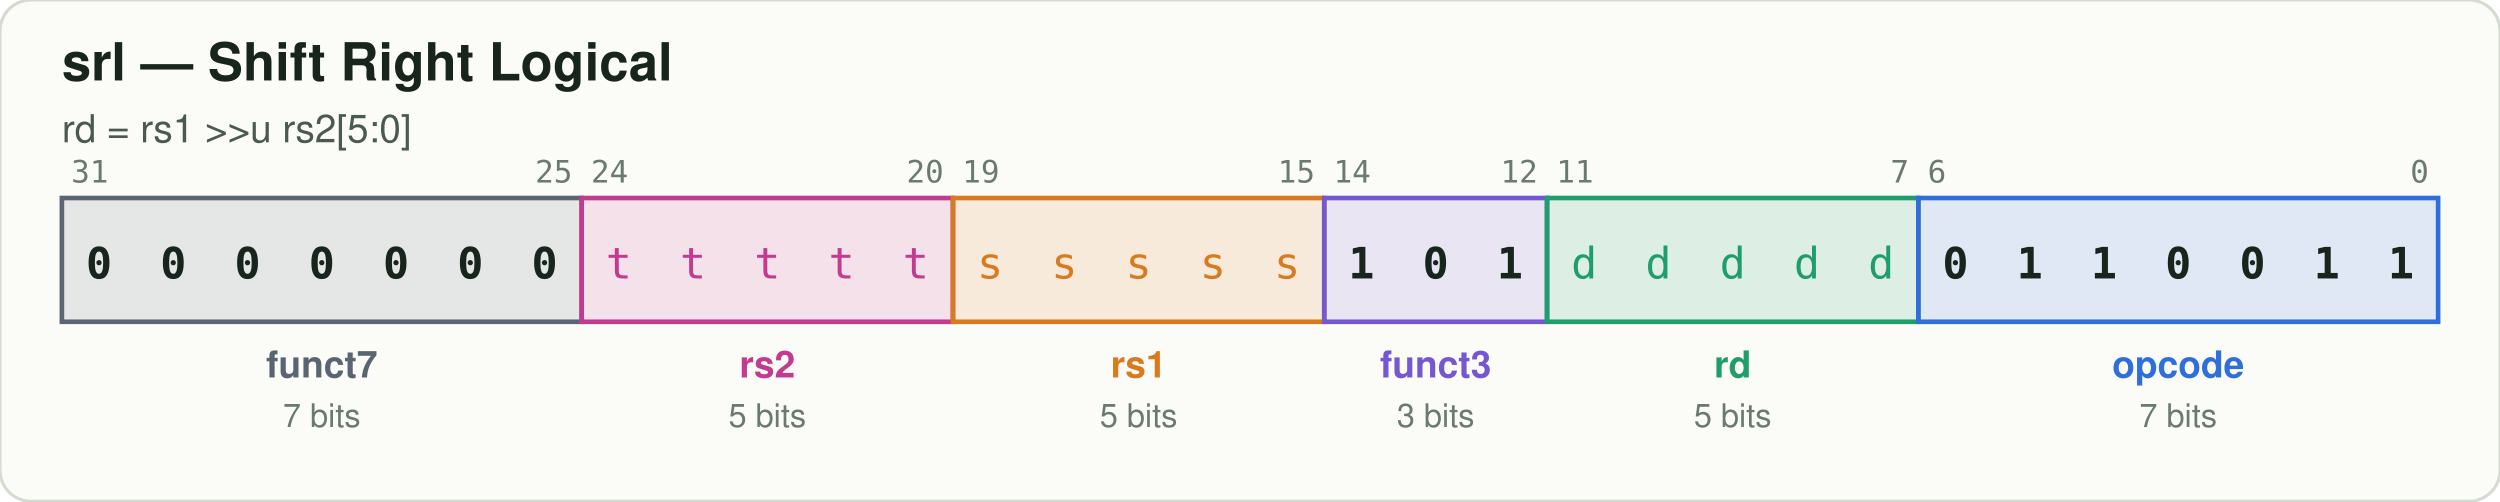
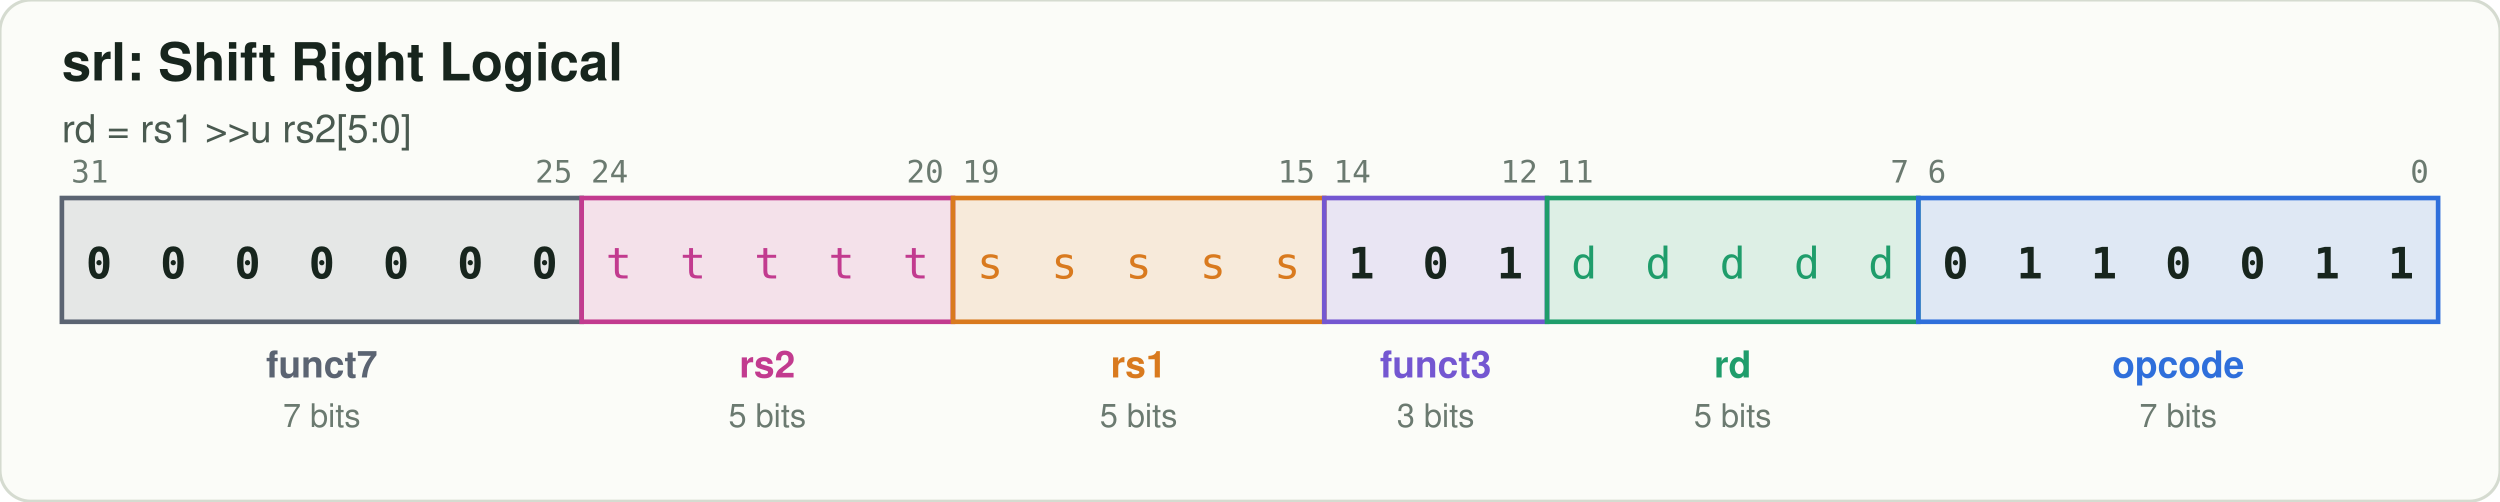
<svg xmlns="http://www.w3.org/2000/svg" viewBox="0 0 808 162" width="808" height="162">
  <rect width="100%" height="100%" rx="10" fill="#FBFCF8" stroke="#D5DBD0" />
-   <text x="20" y="26" font-family="'IBM Plex Sans','Segoe UI',Helvetica,Arial,sans-serif" font-size="17" font-weight="600" fill="#17251D">srl — Shift Right Logical</text>
+   <text x="20" y="26" font-family="'IBM Plex Sans','Segoe UI',Helvetica,Arial,sans-serif" font-size="17" font-weight="600" fill="#17251D">srl: Shift Right Logical</text>
  <text x="20" y="46" font-family="'IBM Plex Sans','Segoe UI',Helvetica,Arial,sans-serif" font-size="12.5" fill="#4A5A50">rd = rs1 &gt;&gt;u rs2[5:0]</text>
  <rect x="20" y="64" width="168" height="40" fill="#5B6472" fill-opacity="0.14" stroke="#5B6472" stroke-width="1.5" />
  <text x="32" y="90" text-anchor="middle" font-family="'IBM Plex Mono','SFMono-Regular',Consolas,monospace" font-size="14" font-weight="700" fill="#17251D">0</text>
  <text x="56" y="90" text-anchor="middle" font-family="'IBM Plex Mono','SFMono-Regular',Consolas,monospace" font-size="14" font-weight="700" fill="#17251D">0</text>
  <text x="80" y="90" text-anchor="middle" font-family="'IBM Plex Mono','SFMono-Regular',Consolas,monospace" font-size="14" font-weight="700" fill="#17251D">0</text>
  <text x="104" y="90" text-anchor="middle" font-family="'IBM Plex Mono','SFMono-Regular',Consolas,monospace" font-size="14" font-weight="700" fill="#17251D">0</text>
  <text x="128" y="90" text-anchor="middle" font-family="'IBM Plex Mono','SFMono-Regular',Consolas,monospace" font-size="14" font-weight="700" fill="#17251D">0</text>
  <text x="152" y="90" text-anchor="middle" font-family="'IBM Plex Mono','SFMono-Regular',Consolas,monospace" font-size="14" font-weight="700" fill="#17251D">0</text>
  <text x="176" y="90" text-anchor="middle" font-family="'IBM Plex Mono','SFMono-Regular',Consolas,monospace" font-size="14" font-weight="700" fill="#17251D">0</text>
  <text x="23" y="59" font-family="'IBM Plex Mono','SFMono-Regular',Consolas,monospace" font-size="10" fill="#6B7A70">31</text>
  <text x="185" y="59" text-anchor="end" font-family="'IBM Plex Mono','SFMono-Regular',Consolas,monospace" font-size="10" fill="#6B7A70">25</text>
  <text x="104" y="122" text-anchor="middle" font-family="'IBM Plex Sans','Segoe UI',Helvetica,Arial,sans-serif" font-size="12" font-weight="600" fill="#5B6472">funct7</text>
  <text x="104" y="138" text-anchor="middle" font-family="'IBM Plex Sans','Segoe UI',Helvetica,Arial,sans-serif" font-size="10.5" fill="#6B7A70">7 bits</text>
  <rect x="188" y="64" width="120" height="40" fill="#C23B8F" fill-opacity="0.14" stroke="#C23B8F" stroke-width="1.5" />
  <text x="200" y="90" text-anchor="middle" font-family="'IBM Plex Mono','SFMono-Regular',Consolas,monospace" font-size="14" font-weight="400" fill="#C23B8F">t</text>
  <text x="224" y="90" text-anchor="middle" font-family="'IBM Plex Mono','SFMono-Regular',Consolas,monospace" font-size="14" font-weight="400" fill="#C23B8F">t</text>
  <text x="248" y="90" text-anchor="middle" font-family="'IBM Plex Mono','SFMono-Regular',Consolas,monospace" font-size="14" font-weight="400" fill="#C23B8F">t</text>
  <text x="272" y="90" text-anchor="middle" font-family="'IBM Plex Mono','SFMono-Regular',Consolas,monospace" font-size="14" font-weight="400" fill="#C23B8F">t</text>
  <text x="296" y="90" text-anchor="middle" font-family="'IBM Plex Mono','SFMono-Regular',Consolas,monospace" font-size="14" font-weight="400" fill="#C23B8F">t</text>
  <text x="191" y="59" font-family="'IBM Plex Mono','SFMono-Regular',Consolas,monospace" font-size="10" fill="#6B7A70">24</text>
  <text x="305" y="59" text-anchor="end" font-family="'IBM Plex Mono','SFMono-Regular',Consolas,monospace" font-size="10" fill="#6B7A70">20</text>
  <text x="248" y="122" text-anchor="middle" font-family="'IBM Plex Sans','Segoe UI',Helvetica,Arial,sans-serif" font-size="12" font-weight="600" fill="#C23B8F">rs2</text>
  <text x="248" y="138" text-anchor="middle" font-family="'IBM Plex Sans','Segoe UI',Helvetica,Arial,sans-serif" font-size="10.5" fill="#6B7A70">5 bits</text>
  <rect x="308" y="64" width="120" height="40" fill="#D97A1E" fill-opacity="0.14" stroke="#D97A1E" stroke-width="1.5" />
  <text x="320" y="90" text-anchor="middle" font-family="'IBM Plex Mono','SFMono-Regular',Consolas,monospace" font-size="14" font-weight="400" fill="#D97A1E">s</text>
  <text x="344" y="90" text-anchor="middle" font-family="'IBM Plex Mono','SFMono-Regular',Consolas,monospace" font-size="14" font-weight="400" fill="#D97A1E">s</text>
  <text x="368" y="90" text-anchor="middle" font-family="'IBM Plex Mono','SFMono-Regular',Consolas,monospace" font-size="14" font-weight="400" fill="#D97A1E">s</text>
  <text x="392" y="90" text-anchor="middle" font-family="'IBM Plex Mono','SFMono-Regular',Consolas,monospace" font-size="14" font-weight="400" fill="#D97A1E">s</text>
  <text x="416" y="90" text-anchor="middle" font-family="'IBM Plex Mono','SFMono-Regular',Consolas,monospace" font-size="14" font-weight="400" fill="#D97A1E">s</text>
  <text x="311" y="59" font-family="'IBM Plex Mono','SFMono-Regular',Consolas,monospace" font-size="10" fill="#6B7A70">19</text>
  <text x="425" y="59" text-anchor="end" font-family="'IBM Plex Mono','SFMono-Regular',Consolas,monospace" font-size="10" fill="#6B7A70">15</text>
  <text x="368" y="122" text-anchor="middle" font-family="'IBM Plex Sans','Segoe UI',Helvetica,Arial,sans-serif" font-size="12" font-weight="600" fill="#D97A1E">rs1</text>
  <text x="368" y="138" text-anchor="middle" font-family="'IBM Plex Sans','Segoe UI',Helvetica,Arial,sans-serif" font-size="10.5" fill="#6B7A70">5 bits</text>
  <rect x="428" y="64" width="72" height="40" fill="#7457D1" fill-opacity="0.14" stroke="#7457D1" stroke-width="1.5" />
  <text x="440" y="90" text-anchor="middle" font-family="'IBM Plex Mono','SFMono-Regular',Consolas,monospace" font-size="14" font-weight="700" fill="#17251D">1</text>
  <text x="464" y="90" text-anchor="middle" font-family="'IBM Plex Mono','SFMono-Regular',Consolas,monospace" font-size="14" font-weight="700" fill="#17251D">0</text>
  <text x="488" y="90" text-anchor="middle" font-family="'IBM Plex Mono','SFMono-Regular',Consolas,monospace" font-size="14" font-weight="700" fill="#17251D">1</text>
  <text x="431" y="59" font-family="'IBM Plex Mono','SFMono-Regular',Consolas,monospace" font-size="10" fill="#6B7A70">14</text>
  <text x="497" y="59" text-anchor="end" font-family="'IBM Plex Mono','SFMono-Regular',Consolas,monospace" font-size="10" fill="#6B7A70">12</text>
  <text x="464" y="122" text-anchor="middle" font-family="'IBM Plex Sans','Segoe UI',Helvetica,Arial,sans-serif" font-size="12" font-weight="600" fill="#7457D1">funct3</text>
  <text x="464" y="138" text-anchor="middle" font-family="'IBM Plex Sans','Segoe UI',Helvetica,Arial,sans-serif" font-size="10.5" fill="#6B7A70">3 bits</text>
  <rect x="500" y="64" width="120" height="40" fill="#1F9D6B" fill-opacity="0.14" stroke="#1F9D6B" stroke-width="1.5" />
  <text x="512" y="90" text-anchor="middle" font-family="'IBM Plex Mono','SFMono-Regular',Consolas,monospace" font-size="14" font-weight="400" fill="#1F9D6B">d</text>
  <text x="536" y="90" text-anchor="middle" font-family="'IBM Plex Mono','SFMono-Regular',Consolas,monospace" font-size="14" font-weight="400" fill="#1F9D6B">d</text>
  <text x="560" y="90" text-anchor="middle" font-family="'IBM Plex Mono','SFMono-Regular',Consolas,monospace" font-size="14" font-weight="400" fill="#1F9D6B">d</text>
  <text x="584" y="90" text-anchor="middle" font-family="'IBM Plex Mono','SFMono-Regular',Consolas,monospace" font-size="14" font-weight="400" fill="#1F9D6B">d</text>
  <text x="608" y="90" text-anchor="middle" font-family="'IBM Plex Mono','SFMono-Regular',Consolas,monospace" font-size="14" font-weight="400" fill="#1F9D6B">d</text>
  <text x="503" y="59" font-family="'IBM Plex Mono','SFMono-Regular',Consolas,monospace" font-size="10" fill="#6B7A70">11</text>
  <text x="617" y="59" text-anchor="end" font-family="'IBM Plex Mono','SFMono-Regular',Consolas,monospace" font-size="10" fill="#6B7A70">7</text>
  <text x="560" y="122" text-anchor="middle" font-family="'IBM Plex Sans','Segoe UI',Helvetica,Arial,sans-serif" font-size="12" font-weight="600" fill="#1F9D6B">rd</text>
  <text x="560" y="138" text-anchor="middle" font-family="'IBM Plex Sans','Segoe UI',Helvetica,Arial,sans-serif" font-size="10.5" fill="#6B7A70">5 bits</text>
  <rect x="620" y="64" width="168" height="40" fill="#2F6FDB" fill-opacity="0.14" stroke="#2F6FDB" stroke-width="1.5" />
  <text x="632" y="90" text-anchor="middle" font-family="'IBM Plex Mono','SFMono-Regular',Consolas,monospace" font-size="14" font-weight="700" fill="#17251D">0</text>
  <text x="656" y="90" text-anchor="middle" font-family="'IBM Plex Mono','SFMono-Regular',Consolas,monospace" font-size="14" font-weight="700" fill="#17251D">1</text>
  <text x="680" y="90" text-anchor="middle" font-family="'IBM Plex Mono','SFMono-Regular',Consolas,monospace" font-size="14" font-weight="700" fill="#17251D">1</text>
  <text x="704" y="90" text-anchor="middle" font-family="'IBM Plex Mono','SFMono-Regular',Consolas,monospace" font-size="14" font-weight="700" fill="#17251D">0</text>
  <text x="728" y="90" text-anchor="middle" font-family="'IBM Plex Mono','SFMono-Regular',Consolas,monospace" font-size="14" font-weight="700" fill="#17251D">0</text>
  <text x="752" y="90" text-anchor="middle" font-family="'IBM Plex Mono','SFMono-Regular',Consolas,monospace" font-size="14" font-weight="700" fill="#17251D">1</text>
  <text x="776" y="90" text-anchor="middle" font-family="'IBM Plex Mono','SFMono-Regular',Consolas,monospace" font-size="14" font-weight="700" fill="#17251D">1</text>
  <text x="623" y="59" font-family="'IBM Plex Mono','SFMono-Regular',Consolas,monospace" font-size="10" fill="#6B7A70">6</text>
  <text x="785" y="59" text-anchor="end" font-family="'IBM Plex Mono','SFMono-Regular',Consolas,monospace" font-size="10" fill="#6B7A70">0</text>
  <text x="704" y="122" text-anchor="middle" font-family="'IBM Plex Sans','Segoe UI',Helvetica,Arial,sans-serif" font-size="12" font-weight="600" fill="#2F6FDB">opcode</text>
  <text x="704" y="138" text-anchor="middle" font-family="'IBM Plex Sans','Segoe UI',Helvetica,Arial,sans-serif" font-size="10.5" fill="#6B7A70">7 bits</text>
</svg>
